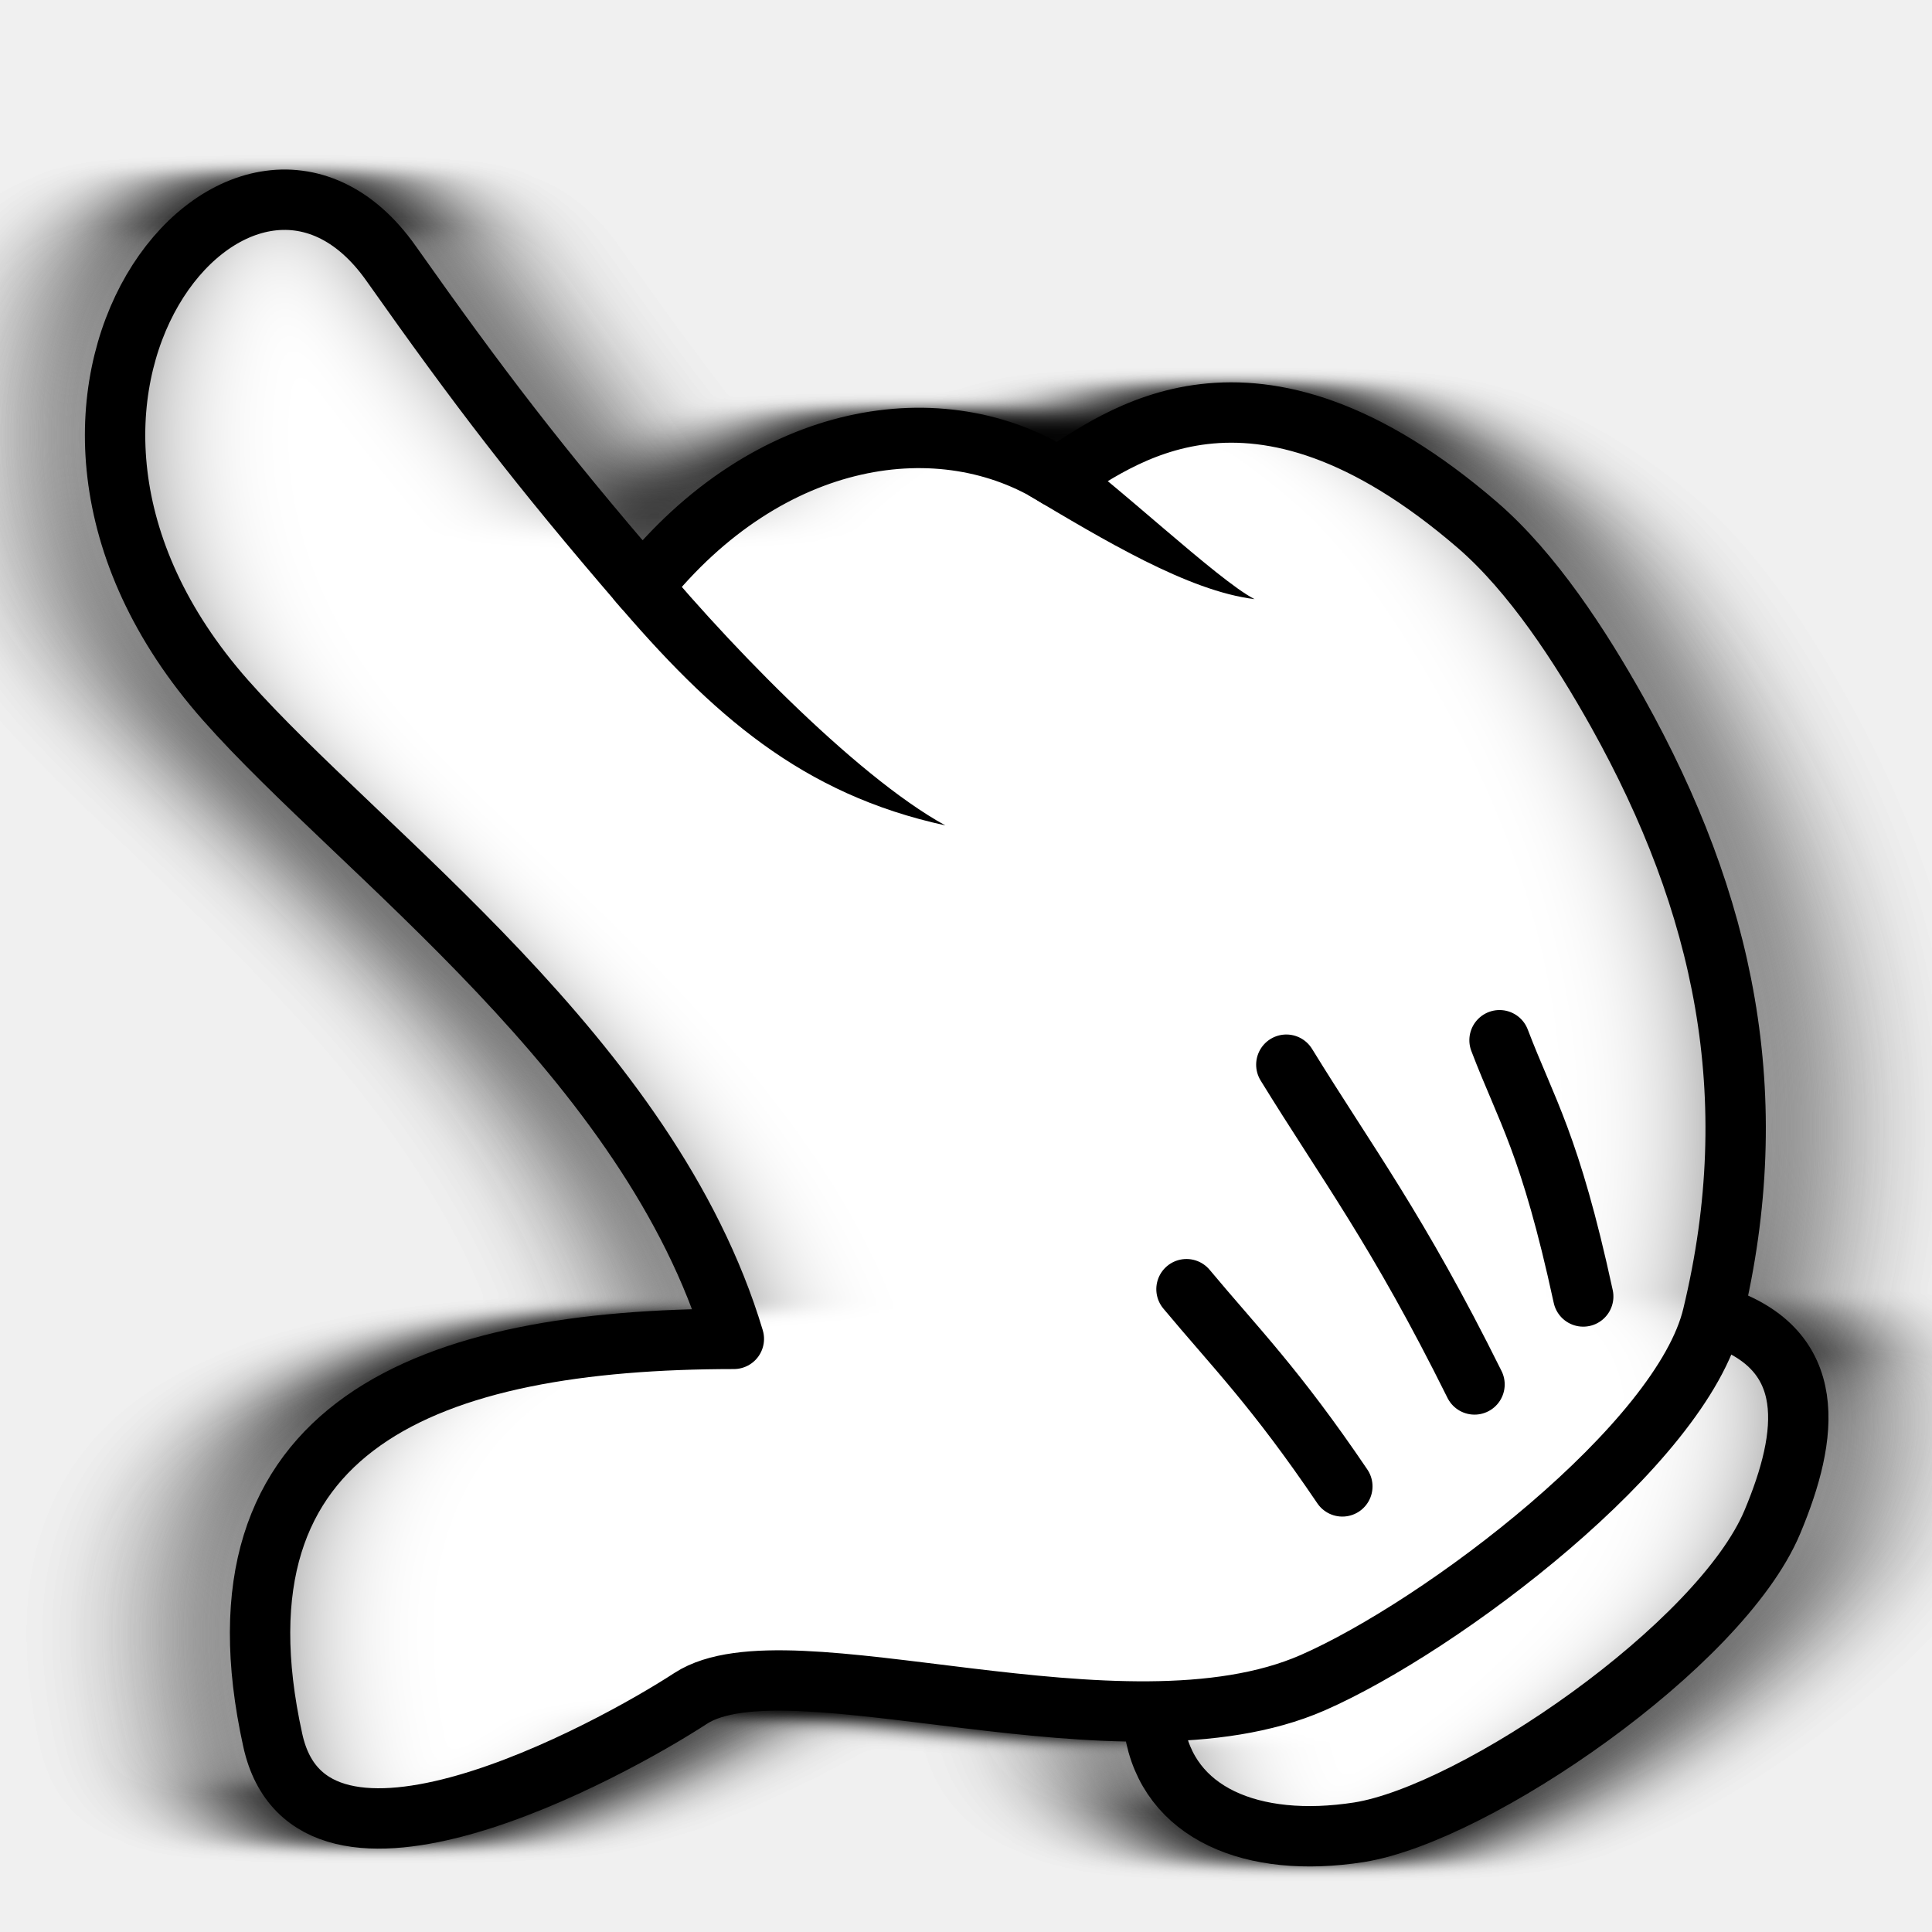
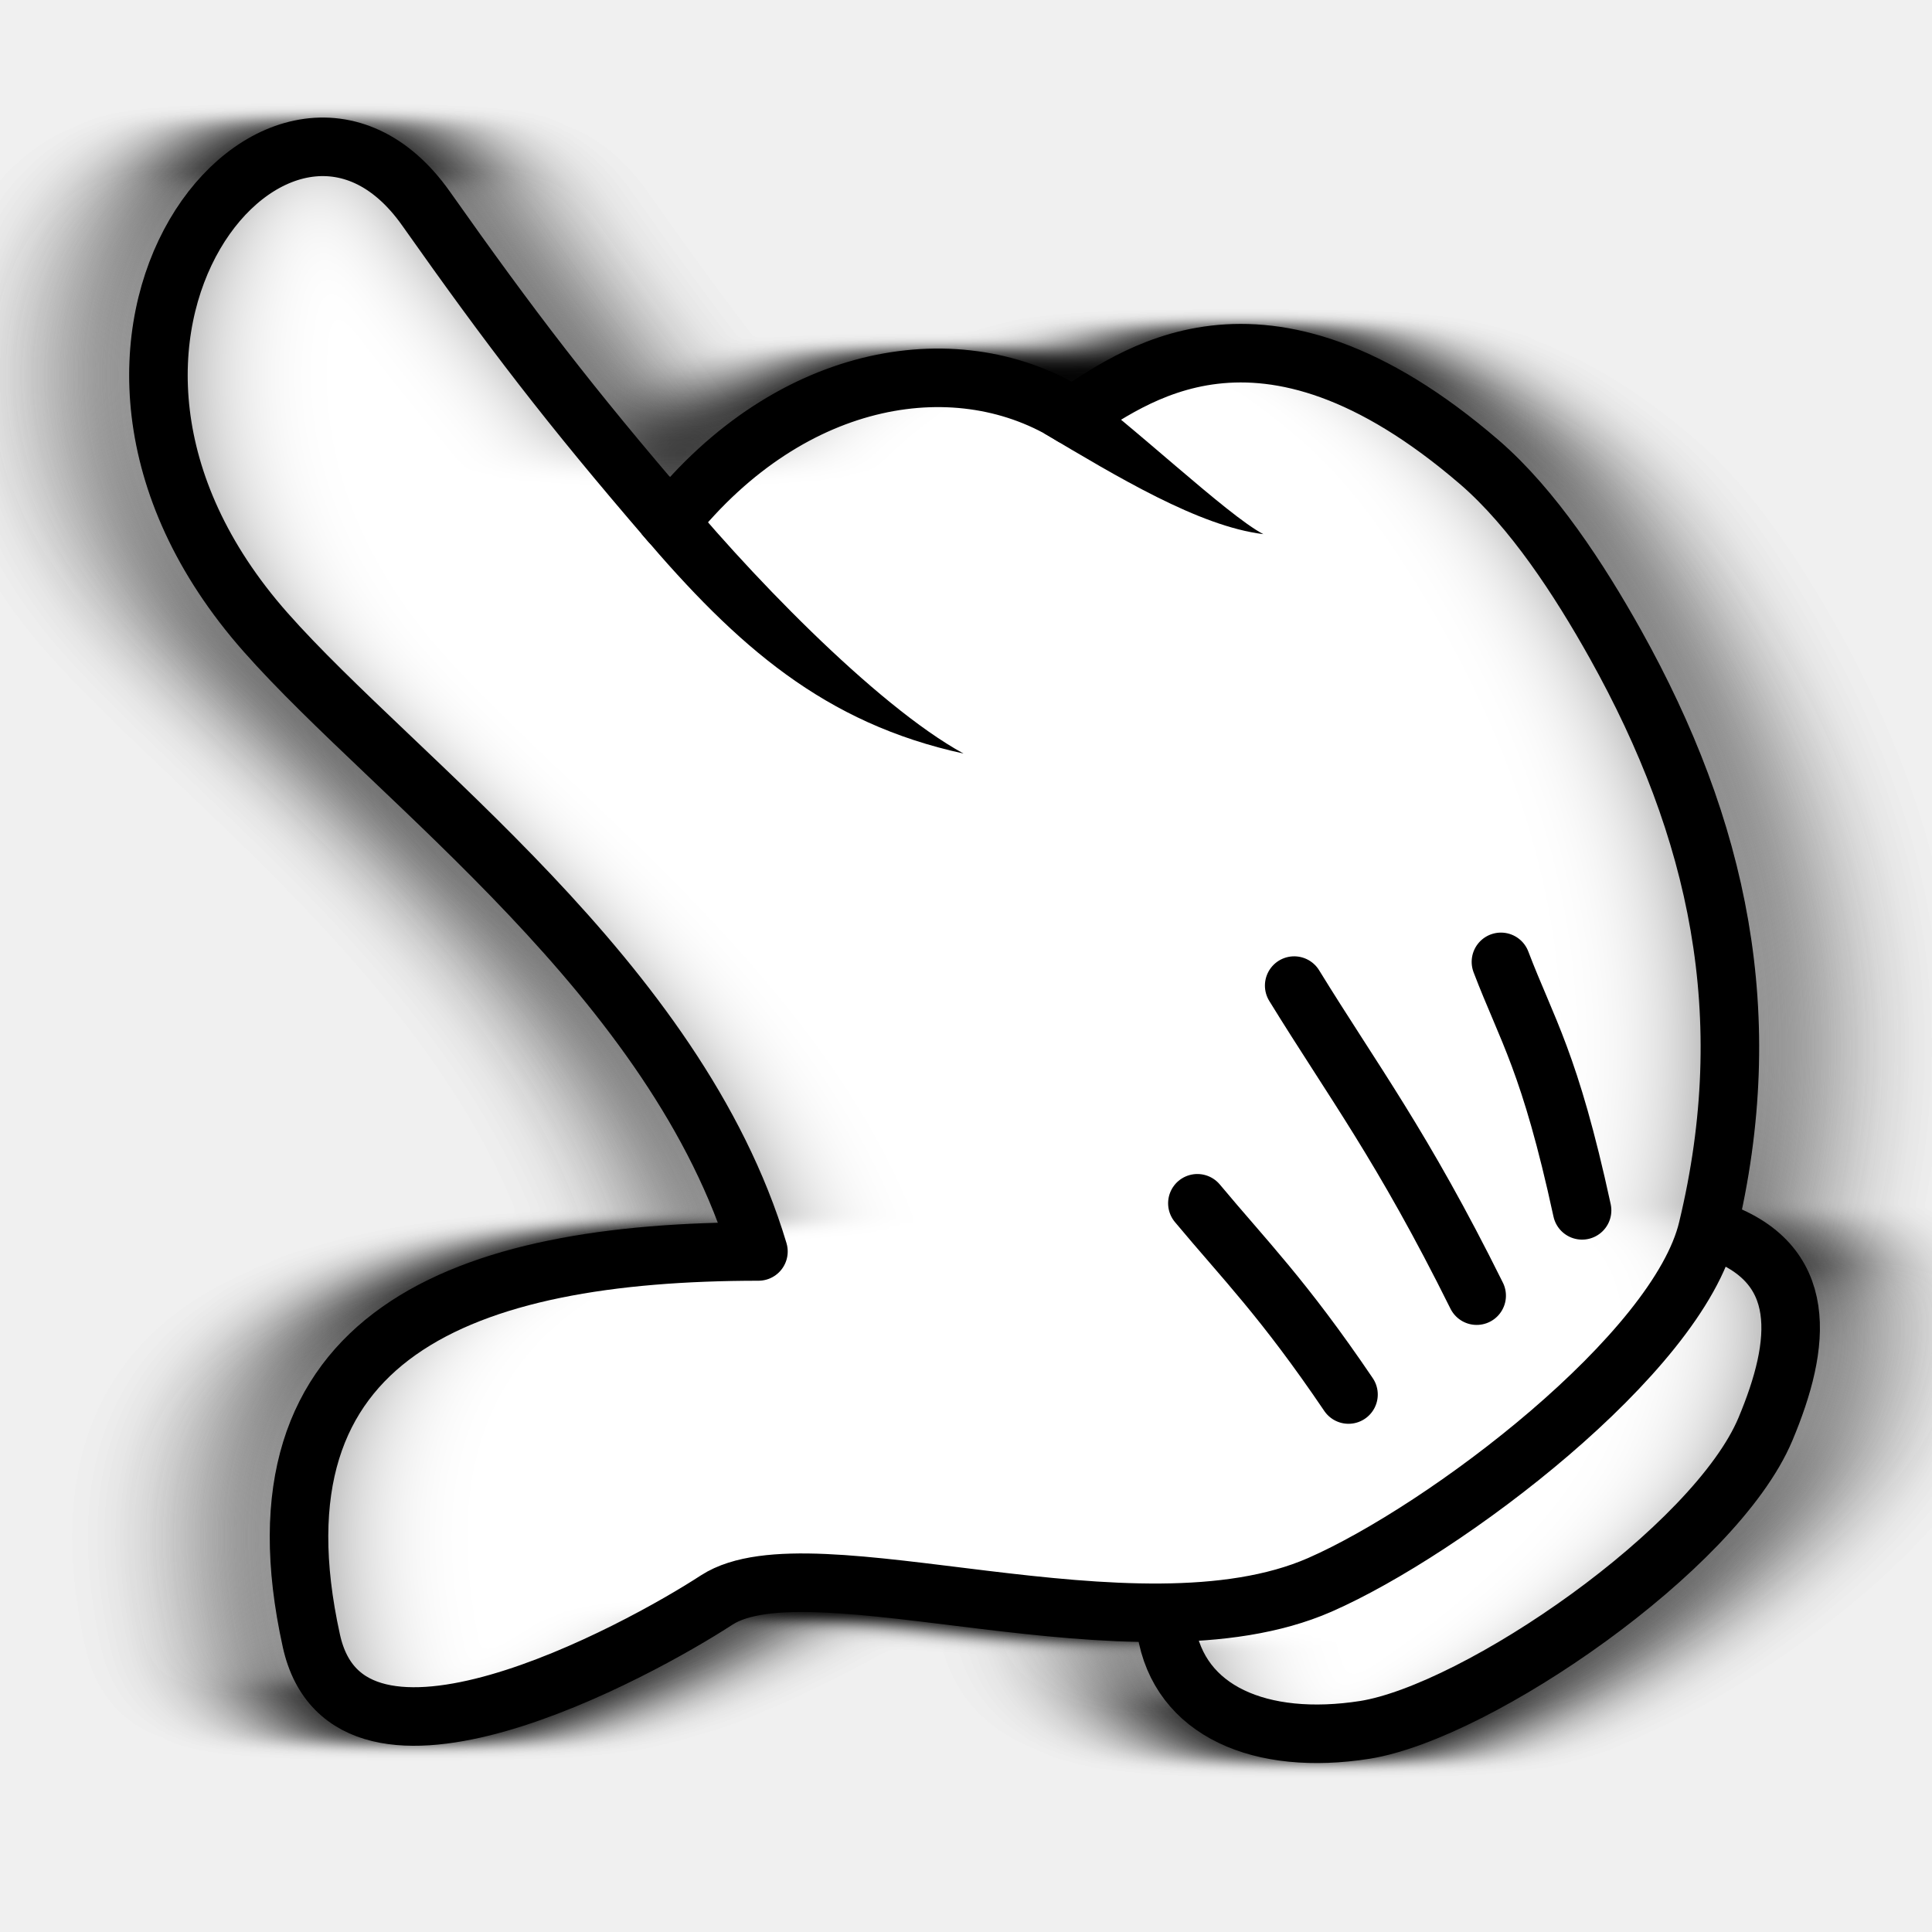
- <svg xmlns="http://www.w3.org/2000/svg" viewBox="0 0 160 160" id="svg2" version="1.1" width="160" height="160">
+ <svg xmlns="http://www.w3.org/2000/svg" viewBox="0 0 165 165" id="svg2" version="1.1" width="165" height="165">
  <defs id="defs19">
    <filter y="-0.25" height="1.5" style="color-interpolation-filters:sRGB" id="filter4142">
      <feGaussianBlur stdDeviation="5" result="result6" id="feGaussianBlur4144" />
      <feComposite result="result8" in="SourceGraphic" operator="atop" in2="result6" id="feComposite4146" />
      <feComposite result="result9" operator="over" in2="SourceAlpha" in="result8" id="feComposite4148" />
      <feColorMatrix values="1 0 0 0 0 0 1 0 0 0 0 0 1 0 0 0 0 0 1 0 " result="result10" id="feColorMatrix4150" />
      <feBlend in="result10" mode="normal" in2="result6" id="feBlend4152" />
    </filter>
  </defs>
-   <g id="imagebot_2" label="Layer 1" transform="matrix(0.7638156,-0.6454346,0.6454346,0.7638156,-135.4016,53.67056)" style="filter:url(#filter4142)">
+   <g id="imagebot_2" label="Layer 1" transform="rotate(-40.19826,2.168003,204.3795)" style="filter:url(#filter4142)">
    <g id="imagebot_7" transform="matrix(1.2311,0,0,1.2311,66.255,-1090.7)" label="Layer 1">
      <path id="imagebot_14" d="m 89.471,1065.9 c 3.727,6.1 -0.484,10 -6.16,12.9 -8.03,4.1 -27.898,2.1 -34.7,-2 -6.243,-3.8 -9.013,-9.3 -6.041,-14.2" style="fill:#ffffff;stroke:#000000;stroke-width:4.061;stroke-linecap:round;stroke-linejoin:round" />
      <path id="imagebot_13" d="m -3.213,1024.9 c -5.607,10.6 16.858,15.2 23.302,16 7.743,1 19.2,22.2 32.629,26.2 9.102,2.7 29.326,3.8 36.494,-1.5 12.278,-9 18.478,-20.7 21.288,-35.1 0.99,-5.1 1.7,-10.9 0.95,-15.7 -3.18,-20.02 -14.946,-20.01 -19.509,-20.72 -2.727,-8.72 -12.699,-15.04 -26.068,-12.39 -0.103,-10.74 0.226,-17.36 1.112,-27.53 1.484,-17.02 -28.071,-12.05 -27.471,15.26 0.302,13.71 6.251,36.78 -1.611,54.88 -15.641,-13.2 -30.952,-18.7 -41.116,0.6 z" style="fill:#ffffff;stroke:#000000;stroke-width:4.061;stroke-linecap:round;stroke-linejoin:round" />
-       <path id="imagebot_12" d="m 63.838,981.04 c 0.03,10.26 1.214,18.23 7.226,26.06 -2.51,-6.5 -3.37,-19.62 -3.177,-27.89 l -4.049,1.83 z" style="fill:#000000;stroke-width:5.781" />
+       <path id="imagebot_12" d="m 63.838,981.04 c 0.03,10.26 1.214,18.23 7.226,26.06 -2.51,-6.5 -3.37,-19.62 -3.177,-27.89 z" style="fill:#000000;stroke-width:5.781" />
      <path id="imagebot_11" d="m 93.471,992.23 -3.809,1.49 c 1.929,5.57 4.051,11.88 7.114,15.18 -1.081,-2.6 -2.077,-11.98 -3.305,-16.67 z" style="fill:#000000;stroke-width:5.781" />
      <path id="imagebot_10" d="m 83.386,1059 c 4.939,-9.3 5.143,-12 6.826,-16.8" style="fill:none;stroke:#000000;stroke-width:4.061;stroke-linecap:round;stroke-linejoin:round" />
      <path id="imagebot_9" d="m 73.981,1058.8 c 2.776,-11.3 3.048,-16.9 4.214,-24.6" style="fill:none;stroke:#000000;stroke-width:4.061;stroke-linecap:round;stroke-linejoin:round" />
      <path id="imagebot_8" d="m 62.763,1058.3 c 0.855,-8 0.521,-11.8 0.555,-16.9" style="fill:none;stroke:#000000;stroke-width:4.061;stroke-linecap:round;stroke-linejoin:round" />
    </g>
  </g>
</svg>
